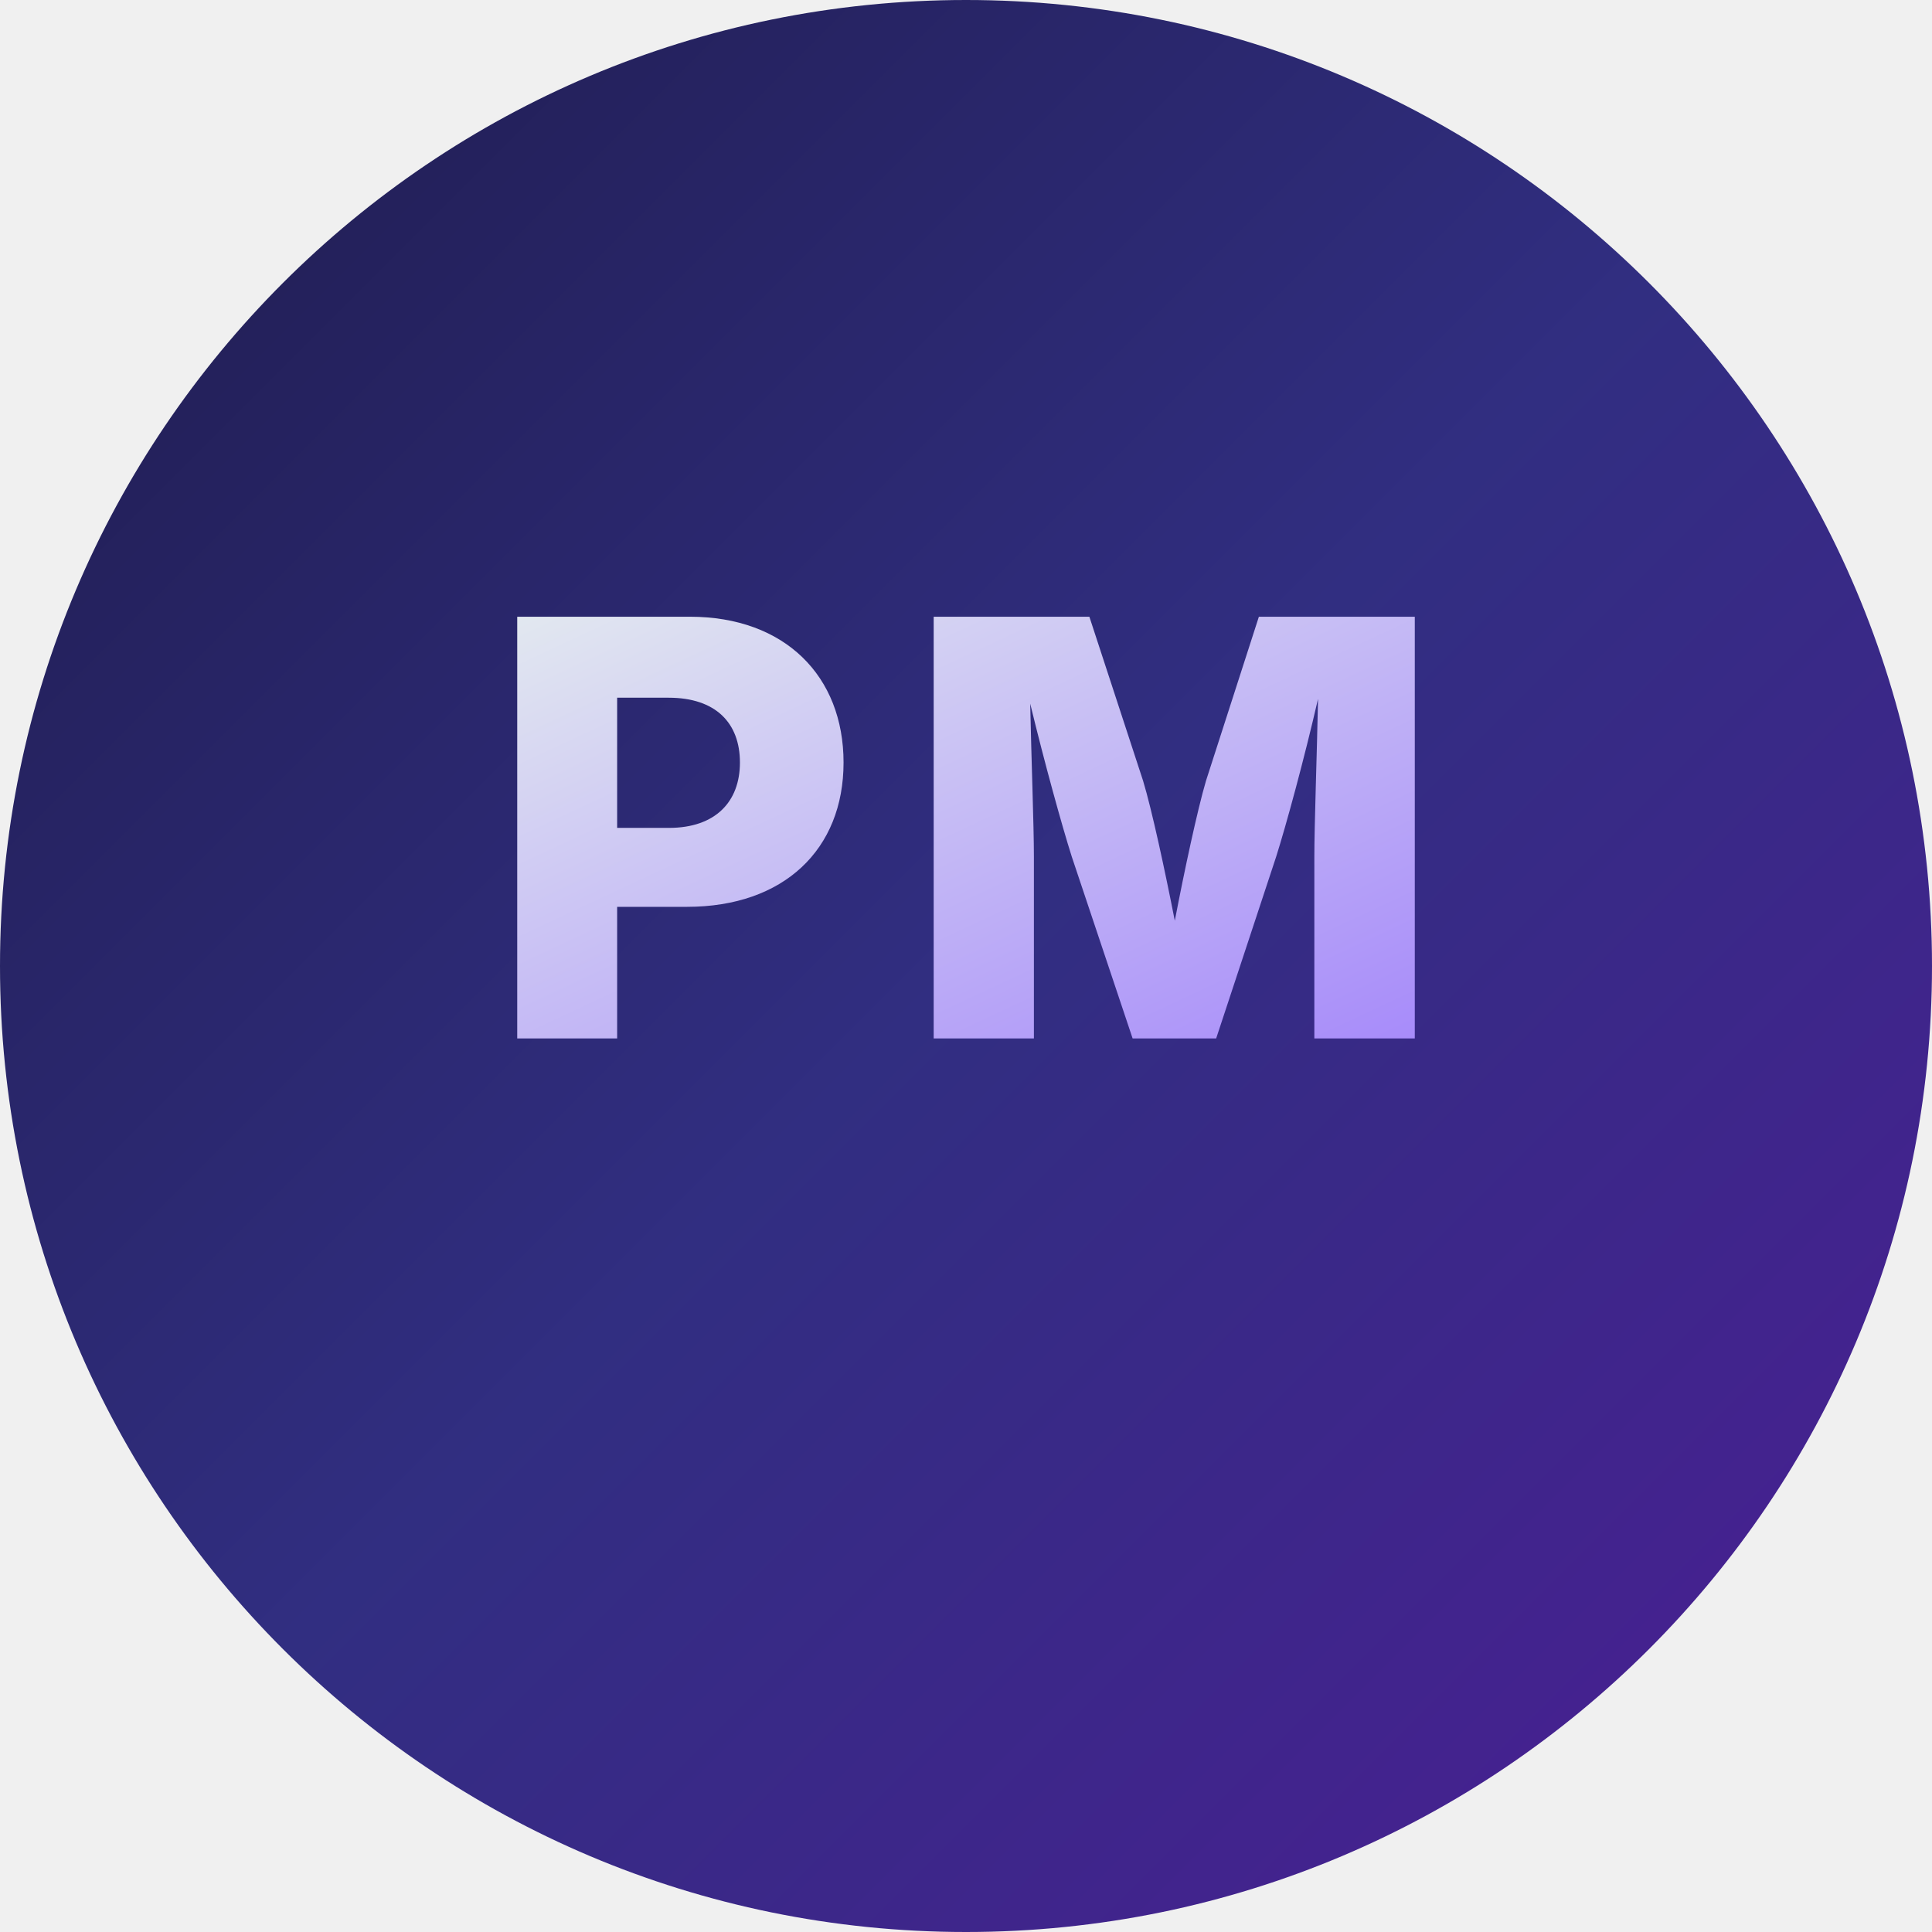
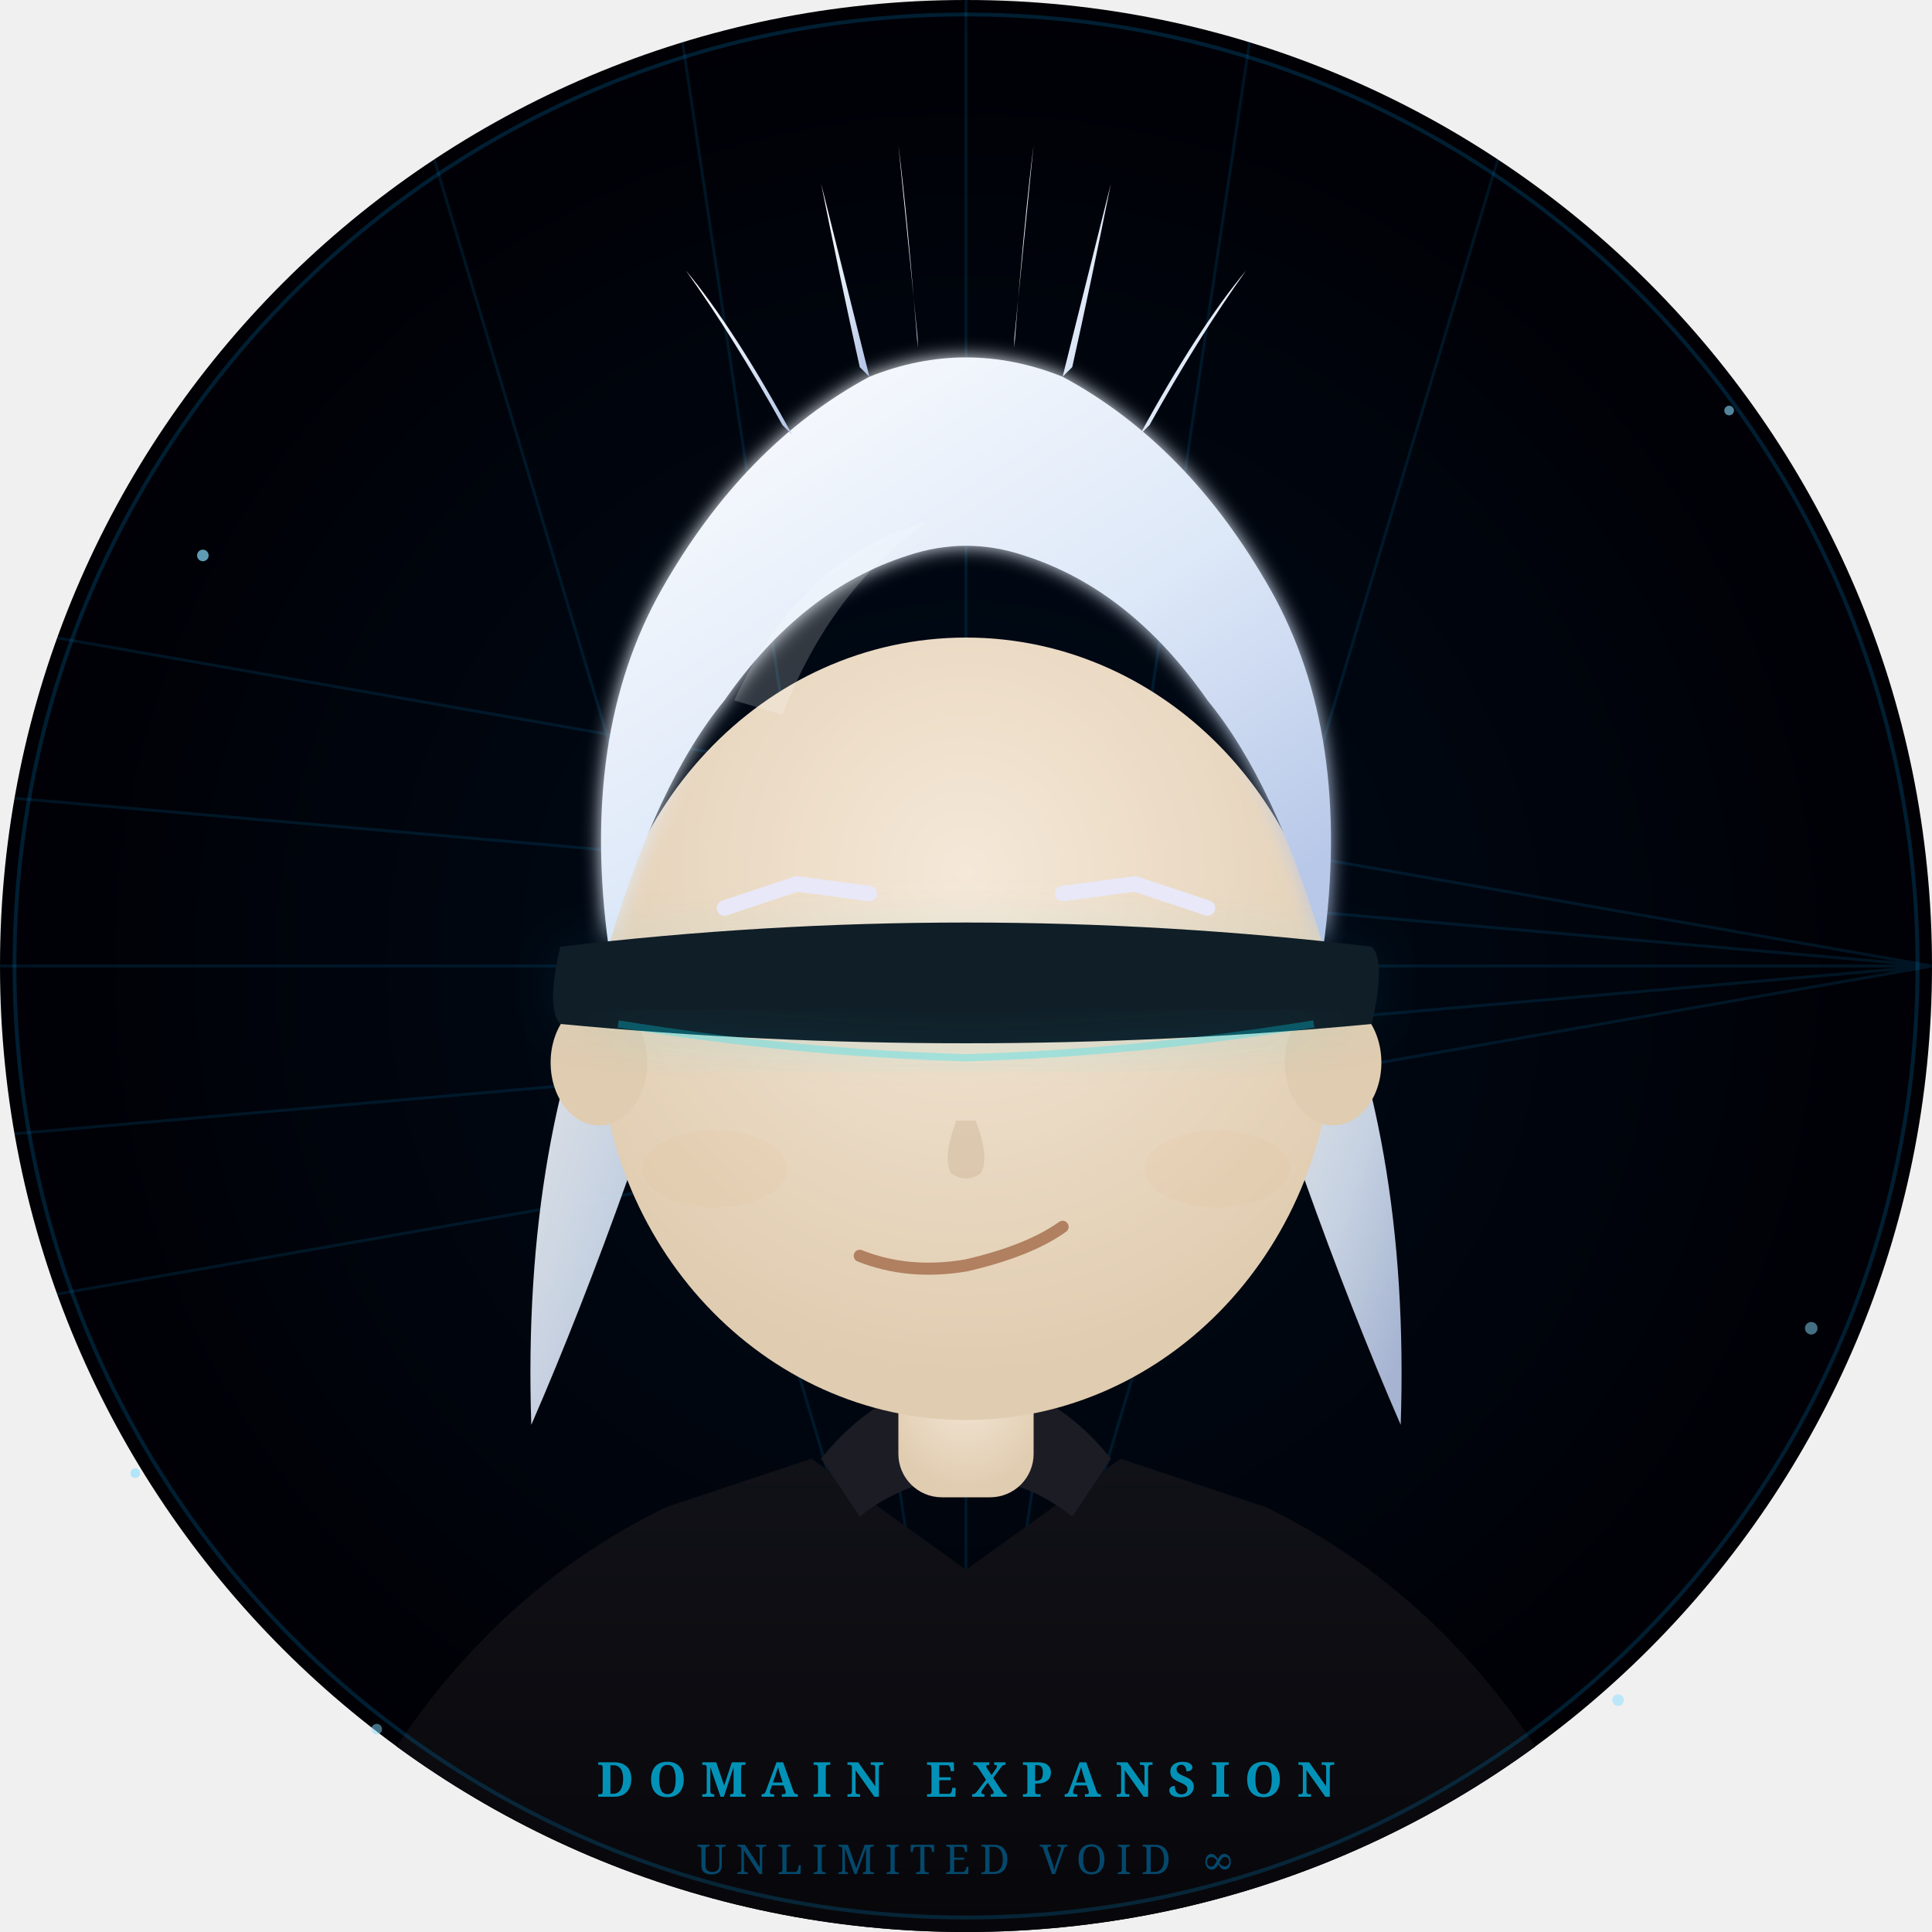
<svg xmlns="http://www.w3.org/2000/svg" viewBox="0 0 400 400" width="400" height="400">
  <defs>
-     <linearGradient id="bg" x1="0%" y1="0%" x2="100%" y2="100%">
-       <stop offset="0%" style="stop-color:#1e1b4b" />
-       <stop offset="50%" style="stop-color:#312e81" />
-       <stop offset="100%" style="stop-color:#4c1d95" />
+     <radialGradient id="voidBg" cx="50%" cy="50%" r="50%">
+       <stop offset="0%" stop-color="#000c1a" />
+       <stop offset="100%" stop-color="#000005" />
+     </radialGradient>
+     <radialGradient id="skinGrad" cx="50%" cy="30%" r="65%">
+       <stop offset="0%" stop-color="#f5e8d8" />
+       <stop offset="100%" stop-color="#e0ccb0" />
+     </radialGradient>
+     <linearGradient id="hairGrad" x1="0%" y1="0%" x2="80%" y2="100%">
+       <stop offset="0%" stop-color="#ffffff" />
+       <stop offset="60%" stop-color="#dde8f8" />
+       <stop offset="100%" stop-color="#b8c8e8" />
    </linearGradient>
-     <linearGradient id="text" x1="0%" y1="0%" x2="100%" y2="100%">
-       <stop offset="0%" style="stop-color:#e2e8f0" />
-       <stop offset="100%" style="stop-color:#a78bfa" />
+     <linearGradient id="outfitGrad" x1="0%" y1="0%" x2="0%" y2="100%">
+       <stop offset="0%" stop-color="#111118" />
+       <stop offset="100%" stop-color="#050508" />
    </linearGradient>
+     <filter id="glow" x="-40%" y="-40%" width="180%" height="180%">
+       <feGaussianBlur stdDeviation="5" result="blur" />
+       <feMerge>
+         <feMergeNode in="blur" />
+         <feMergeNode in="SourceGraphic" />
+       </feMerge>
+     </filter>
+     <filter id="hairGlow" x="-10%" y="-10%" width="120%" height="120%">
+       <feGaussianBlur stdDeviation="2" result="blur" />
+       <feMerge>
+         <feMergeNode in="blur" />
+         <feMergeNode in="SourceGraphic" />
+       </feMerge>
+     </filter>
+     <clipPath id="circ">
+       <circle cx="200" cy="200" r="200" />
+     </clipPath>
  </defs>
-   <circle cx="200" cy="200" r="200" fill="url(#bg)" />
-   <text x="200" y="215" text-anchor="middle" font-family="system-ui, -apple-system, sans-serif" font-size="120" font-weight="800" fill="url(#text)" letter-spacing="8">PM</text>
+   <circle cx="200" cy="200" r="200" fill="url(#voidBg)" />
+   <g clip-path="url(#circ)" opacity="0.12" stroke="#00aaff" stroke-width="0.6" fill="none">
+     <line x1="0" y1="130" x2="400" y2="200" />
+     <line x1="0" y1="165" x2="400" y2="200" />
+     <line x1="0" y1="200" x2="400" y2="200" />
+     <line x1="0" y1="235" x2="400" y2="200" />
+     <line x1="0" y1="270" x2="400" y2="200" />
+     <line x1="80" y1="0" x2="200" y2="400" />
+     <line x1="140" y1="0" x2="200" y2="400" />
+     <line x1="200" y1="0" x2="200" y2="400" />
+     <line x1="260" y1="0" x2="200" y2="400" />
+     <line x1="320" y1="0" x2="200" y2="400" />
+   </g>
+   <g fill="#88ddff">
+     <circle cx="42" cy="115" r="1.2" opacity="0.7" />
+     <circle cx="358" cy="85" r="1.0" opacity="0.6" />
+     <circle cx="375" cy="275" r="1.3" opacity="0.5" />
+     <circle cx="28" cy="305" r="1.0" opacity="0.6" />
+     <circle cx="78" cy="358" r="1.1" opacity="0.5" />
+     <circle cx="335" cy="352" r="1.2" opacity="0.5" />
+   </g>
+   <g clip-path="url(#circ)">
+     <path d="M 55 420 Q 80 340 138 312 L 168 302 L 200 325 L 232 302 L 262 312 Q 320 340 345 420 Z" fill="url(#outfitGrad)" />
+     <path d="M 170 302 Q 178 292 188 288 L 212 288 Q 222 292 230 302 L 222 314 Q 212 306 200 306 Q 188 306 178 314 Z" fill="#1c1c24" />
+     <ellipse cx="200" cy="288" rx="14" ry="7" fill="#1c1c24" />
+     <rect x="186" y="276" width="28" height="34" rx="9" fill="url(#skinGrad)" />
+   </g>
+   <path d="M 128 192 Q 108 235 110 295 Q 120 272 130 244 Q 134 215 138 192 Z" fill="url(#hairGrad)" opacity="0.9" />
+   <path d="M 272 192 Q 292 235 290 295 Q 280 272 270 244 Q 266 215 262 192 Z" fill="url(#hairGrad)" opacity="0.9" />
+   <ellipse cx="200" cy="213" rx="76" ry="81" fill="url(#skinGrad)" />
+   <path d="M 126 196 Q 120 152 137 122 Q 154 92 180 78 Q 200 70 220 78 Q 246 92 263 122 Q 280 152 274 196 Q 264 162 250 145 Q 234 122 212 115 Q 200 111 188 115 Q 166 122 150 145 Q 136 162 126 196 Z" fill="url(#hairGrad)" filter="url(#hairGlow)" />
+   <path d="M 180 78 Q 174 54 170 38 Q 174 58 178 76 Z" fill="url(#hairGrad)" />
+   <path d="M 190 72 Q 188 46 186 30 Q 188 50 190 70 Z" fill="url(#hairGrad)" />
+   <path d="M 200 70 Q 200 44 200 28 Q 200 46 200 68 Z" fill="url(#hairGrad)" />
+   <path d="M 210 72 Q 212 46 214 30 Q 212 50 210 70 Z" fill="url(#hairGrad)" />
+   <path d="M 220 78 Q 226 54 230 38 Q 226 58 222 76 Z" fill="url(#hairGrad)" />
+   <path d="M 236 90 Q 248 68 258 56 Q 248 70 238 88 Z" fill="url(#hairGrad)" />
+   <path d="M 164 90 Q 152 68 142 56 Q 152 70 162 88 Z" fill="url(#hairGrad)" />
+   <path d="M 152 145 Q 166 115 192 108 Q 172 122 162 148 Z" fill="white" opacity="0.2" />
+   <ellipse cx="124" cy="220" rx="10" ry="13" fill="#e0ccb0" />
+   <ellipse cx="276" cy="220" rx="10" ry="13" fill="#e0ccb0" />
+   <path d="M 116 196 Q 200 186 284 196 Q 287 199 284 212 Q 200 220 116 212 Q 113 209 116 196 Z" fill="#111118" />
+   <path d="M 116 196 Q 200 186 284 196 Q 287 199 284 212 Q 200 220 116 212 Q 113 209 116 196 Z" fill="#00ccff" opacity="0.07" filter="url(#glow)" />
+   <path d="M 128 212 Q 165 218 200 219 Q 235 218 272 212" stroke="#00e5ff" stroke-width="1.5" fill="none" opacity="0.3" filter="url(#glow)" />
+   <path d="M 150 188 L 165 183 L 180 185" stroke="#e8e8f8" stroke-width="3.2" fill="none" stroke-linecap="round" stroke-linejoin="round" />
+   <path d="M 220 185 L 235 183 L 250 188" stroke="#e8e8f8" stroke-width="3.2" fill="none" stroke-linecap="round" stroke-linejoin="round" />
+   <path d="M 198 232 Q 195 240 197 243 Q 200 245 203 243 Q 205 240 202 232" fill="#c8b090" opacity="0.4" />
+   <path d="M 178 260 Q 188 264 200 262 Q 213 259 220 254" stroke="#b08060" stroke-width="2.5" fill="none" stroke-linecap="round" />
+   <ellipse cx="148" cy="242" rx="15" ry="8" fill="#e8b890" opacity="0.12" />
+   <ellipse cx="252" cy="242" rx="15" ry="8" fill="#e8b890" opacity="0.12" />
+   <text x="200" y="372" text-anchor="middle" font-family="Georgia, serif" font-size="10" font-weight="700" fill="#00ccff" opacity="0.7" letter-spacing="3">DOMAIN EXPANSION</text>
+   <text x="200" y="388" text-anchor="middle" font-family="Georgia, serif" font-size="8.5" fill="#0088cc" opacity="0.5" letter-spacing="2">UNLIMITED VOID  ∞</text>
+   <circle cx="200" cy="200" r="197" fill="none" stroke="#00aaff" stroke-width="0.8" opacity="0.18" />
</svg>
